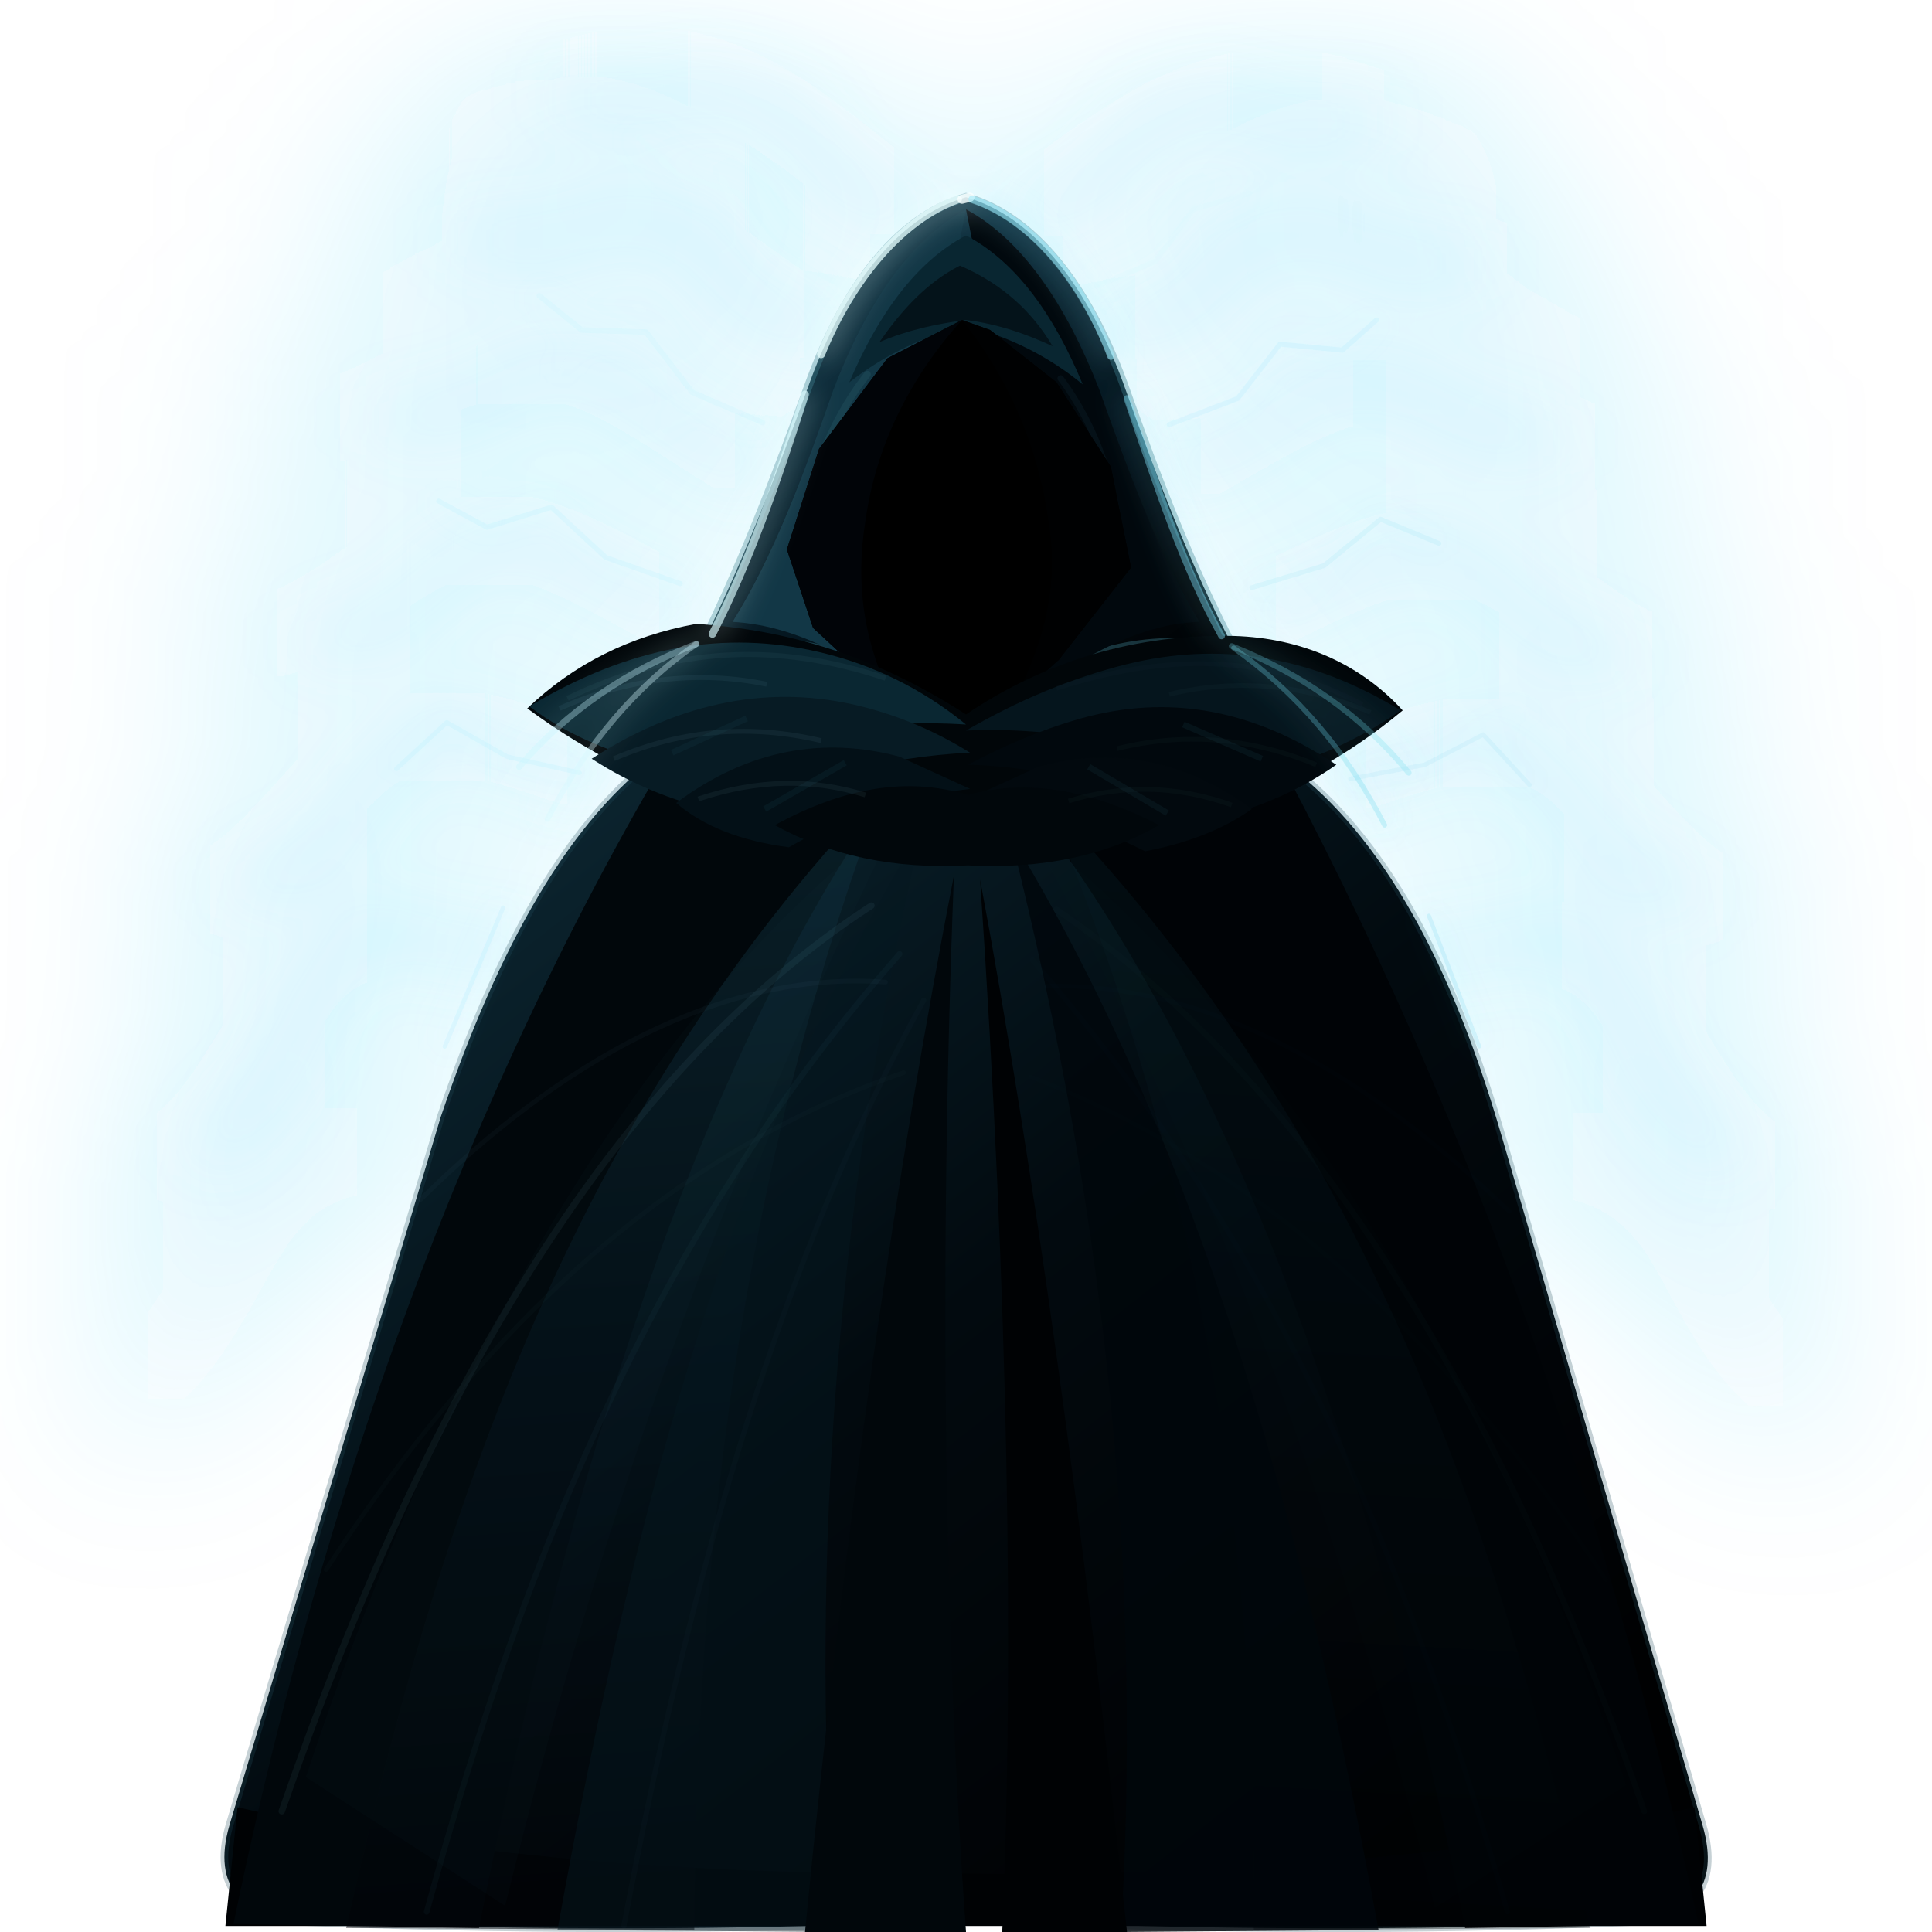
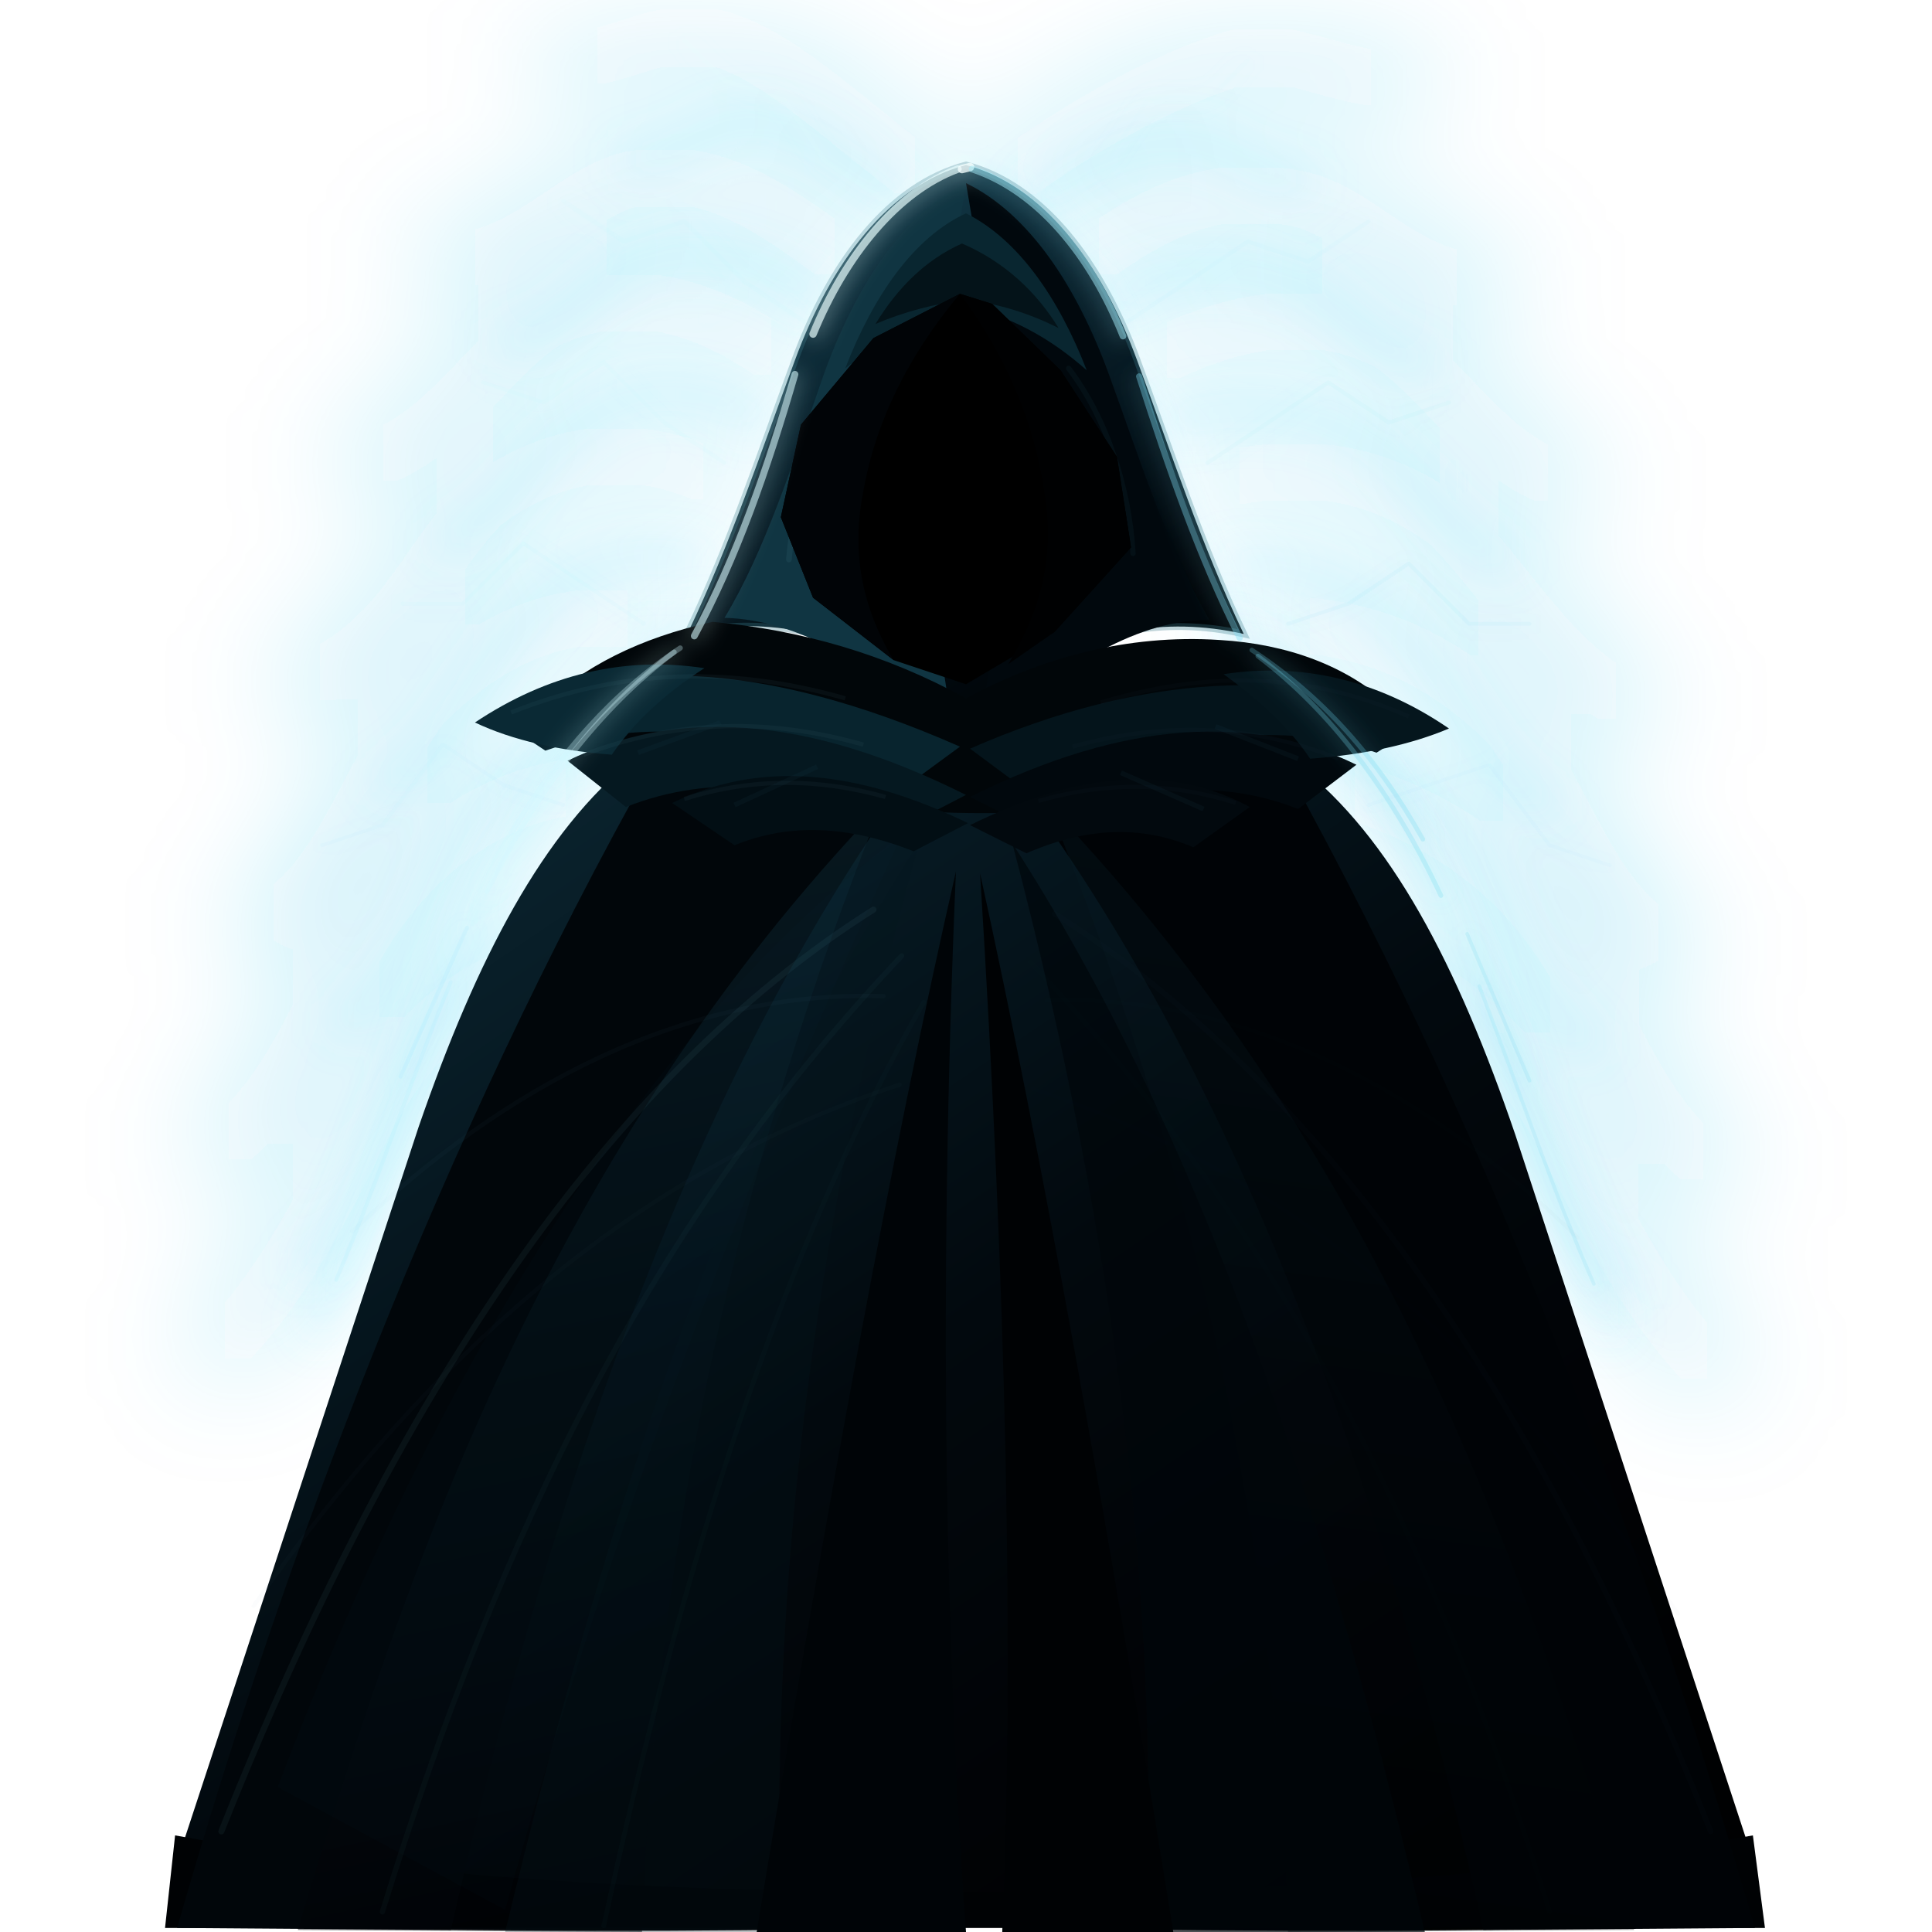
- <svg xmlns="http://www.w3.org/2000/svg" viewBox="0 0 96 96" role="img" aria-labelledby="t d" data-brand-vector-source="canonical-reference-v2-macro-reset-v13-4">
+ <svg xmlns="http://www.w3.org/2000/svg" viewBox="0 0 96 96" role="img" aria-labelledby="t d" data-brand-vector-source="canonical-reference-v2-textile-reset-v14-5">
  <defs>
-     <linearGradient id="cloak" x1="24" y1="39" x2="67" y2="94" gradientUnits="userSpaceOnUse">
-       <stop stop-color="#0d2732" />
-       <stop offset=".22" stop-color="#071a23" />
-       <stop offset=".5" stop-color="#020a0f" />
-       <stop offset=".8" stop-color="#010407" />
+     <linearGradient id="cloak" x1="28" y1="36" x2="68" y2="95" gradientUnits="userSpaceOnUse">
+       <stop stop-color="#0b2530" />
+       <stop offset=".22" stop-color="#061821" />
+       <stop offset=".5" stop-color="#02090e" />
+       <stop offset=".78" stop-color="#010306" />
      <stop offset="1" stop-color="#000102" />
    </linearGradient>
-     <linearGradient id="hood" x1="39" y1="10" x2="57" y2="35" gradientUnits="userSpaceOnUse">
-       <stop stop-color="#1a4556" />
-       <stop offset=".28" stop-color="#0c2b39" />
-       <stop offset=".6" stop-color="#04151e" />
-       <stop offset=".86" stop-color="#01070b" />
+     <linearGradient id="hood" x1="40" y1="8" x2="56" y2="35" gradientUnits="userSpaceOnUse">
+       <stop stop-color="#174454" />
+       <stop offset=".25" stop-color="#0d2c39" />
+       <stop offset=".55" stop-color="#061821" />
+       <stop offset=".82" stop-color="#01080d" />
      <stop offset="1" stop-color="#000204" />
    </linearGradient>
-     <linearGradient id="leftFold" x1="26" y1="42" x2="30" y2="95" gradientUnits="userSpaceOnUse">
-       <stop stop-color="#10313d" />
-       <stop offset=".44" stop-color="#061820" />
-       <stop offset="1" stop-color="#010307" />
+     <linearGradient id="leftCloth" x1="22" y1="43" x2="33" y2="94" gradientUnits="userSpaceOnUse">
+       <stop stop-color="#0d2d39" />
+       <stop offset=".48" stop-color="#04131b" />
+       <stop offset="1" stop-color="#010205" />
    </linearGradient>
-     <linearGradient id="rightFold" x1="67" y1="43" x2="64" y2="95" gradientUnits="userSpaceOnUse">
-       <stop stop-color="#071d26" />
-       <stop offset=".48" stop-color="#030d13" />
+     <linearGradient id="rightCloth" x1="69" y1="43" x2="62" y2="94" gradientUnits="userSpaceOnUse">
+       <stop stop-color="#071d27" />
+       <stop offset=".5" stop-color="#020b10" />
      <stop offset="1" stop-color="#000204" />
    </linearGradient>
-     <filter id="mist5" x="-160%" y="-160%" width="420%" height="420%">
-       <feGaussianBlur stdDeviation="4.6" />
+     <filter id="mist" x="-180%" y="-180%" width="460%" height="460%">
+       <feGaussianBlur stdDeviation="2.9" />
    </filter>
-     <filter id="mist2" x="-140%" y="-140%" width="380%" height="380%">
-       <feGaussianBlur stdDeviation="1.7" />
+     <filter id="mist2" x="-150%" y="-150%" width="400%" height="400%">
+       <feGaussianBlur stdDeviation="1.15" />
    </filter>
-     <filter id="glow" x="-160%" y="-160%" width="420%" height="420%">
-       <feGaussianBlur stdDeviation=".72" result="b" />
+     <filter id="glow" x="-180%" y="-180%" width="460%" height="460%">
+       <feGaussianBlur stdDeviation=".55" result="b" />
      <feMerge>
        <feMergeNode in="b" />
        <feMergeNode in="SourceGraphic" />
      </feMerge>
    </filter>
  </defs>
  <g data-brand-atmosphere="" aria-hidden="true" fill="none" stroke-linecap="round" stroke-linejoin="round">
-     <g filter="url(#mist5)" stroke="#2bc9f5" stroke-opacity=".23" stroke-width="4.2">
-       <path d="M45.5 10.8C41 7.5 38 4.2 33.2 3.5C29.5 3 27.6 5.1 24 4.2M41.3 16.8C36 13.8 33.5 10.4 28.7 10.1C24.5 9.8 21.8 12 18 11.2M38 23.3C32.7 20.3 29.8 17.3 25.2 17.7C20.4 18 18.3 21.8 13.6 20.9M34.4 30.7C29.2 28 25.4 25.2 21.2 27.2C17.7 28.9 15 32.4 10.7 31.7M30.5 38.6C25.4 37 21 34.8 17.7 37.8C14.8 40.4 12.4 44.6 8.7 44.8M26.7 47.2C21.8 46.8 17.7 45 14.8 49C12.4 52.3 10.8 56.8 7.2 58M22.9 56.5C18.7 57.3 15.4 56.6 12.6 60.6C10.9 63.1 9.4 67 6.8 68.7M50.7 10.9C55.1 7.7 58.5 4.8 63.1 4.5C66.8 4.3 68.8 6.6 72.4 5.8M54.8 16.8C60.1 14.2 63.2 10.9 67.9 11.2C72.1 11.5 74.3 14.1 78.2 13.5M58.1 23.5C63.4 20.7 66.4 18.1 71 18.9C75.6 19.6 77.8 23 82.3 22.6M61.6 30.8C66.9 28.4 70.3 26 74.6 28.1C78.1 29.8 80.6 33.3 84.8 33M65.5 38.8C70.6 37.2 74.8 35.2 78.3 38.1C81.3 40.7 83.5 44.9 87.4 45.2M69.3 47.4C74.2 47 78.3 45.4 81.1 49.4C83.5 52.8 85.1 57.1 88.7 58.4M73.1 56.7C77.3 57.5 80.5 56.9 83.4 60.9C85.1 63.4 86.4 67.3 89.3 69" />
+     <g filter="url(#mist)" stroke="#24bfe9" stroke-opacity=".27" stroke-width="2.7">
+       <path d="M46 9C42 6 39 3 36 2C33 1 31 3 28 3" />
+       <path d="M42 13C38 10 35 8 31 9C28 10 26 13 22 13" />
+       <path d="M39 18C35 15 31 14 27 16C24 18 22 22 18 23" />
+       <path d="M36 24C32 22 28 22 24 25C21 28 20 32 15 34" />
+       <path d="M33 31C29 30 25 31 21 35C18 39 17 44 13 46" />
+       <path d="M30 39C26 39 22 41 19 45C16 49 15 54 11 57" />
+       <path d="M27 48C23 49 20 52 18 56C16 60 14 64 11 67" />
+       <path d="M50 9C54 6 58 4 61 3C64 2 66 4 70 4" />
+       <path d="M54 13C58 10 61 9 65 10C68 11 70 14 74 14" />
+       <path d="M57 18C61 16 65 15 69 17C72 19 74 23 78 24" />
+       <path d="M60 24C64 23 68 23 72 26C75 29 77 33 81 35" />
+       <path d="M63 31C67 31 71 32 75 36C78 40 79 45 83 47" />
+       <path d="M66 39C70 40 74 42 77 46C80 50 81 55 85 58" />
+       <path d="M69 48C73 50 76 53 78 57C80 61 82 65 85 68" />
    </g>
-     <g filter="url(#mist2)" stroke="#77e3ff" stroke-opacity=".27" stroke-width="1.05">
-       <path d="M45.3 11L41.2 8.6L39.4 5.5L35.2 4.2L31.8 5.2L28 4.7M41 17L36.8 14.9L34.4 11.3L30.4 10.7L27.1 12.1L23.1 11.8M37.8 23.7L33.2 21.2L30.1 18.6L26.4 18.4L23.4 20.3L19.2 21M34.2 31L29.5 28.8L25.8 26.6L22.2 27.9L19.9 30.7L15.7 32M30.3 38.9L25.8 37.4L21.8 35.9L18.7 38.6L16.4 42.2L12.2 44.2M26.5 47.5L22.2 47L18.3 45.9L15.5 49.6L13.8 53.7L10.4 57.2M50.8 11.1L54.8 8.8L57 5.8L61 5L64.3 6.3L68.1 5.9M55 17L59.3 15.2L61.8 11.8L65.8 11.4L69 13L72.9 13.2M58.2 23.8L62.8 21.5L65.9 19.1L69.6 19.1L72.7 21.1L76.8 22M61.8 31.1L66.5 29L70.2 27L73.8 28.5L76.1 31.3L80.3 32.8M65.7 39.1L70.2 37.7L74.2 36.3L77.4 39L79.7 42.7L83.8 44.6M69.5 47.7L73.8 47.2L77.7 46.2L80.5 50L82.2 54L85.7 57.5" />
+     <g filter="url(#mist2)" stroke="#6de1ff" stroke-opacity=".34" stroke-width=".72">
+       <path d="M45 10C42 8 40 6 37 6C35 6 34 8 31 8" />
+       <path d="M41 15C38 13 35 12 32 13C29 14 28 17 25 17" />
+       <path d="M38 21C35 19 31 19 29 21C26 23 25 26 22 27" />
+       <path d="M35 28C32 27 28 28 26 31C23 34 22 38 19 39" />
+       <path d="M32 36C29 36 25 38 23 41C21 45 20 49 17 51" />
+       <path d="M29 45C26 46 23 49 21 52C19 56 18 61 15 63" />
+       <path d="M51 10C54 8 56 7 59 7C61 7 62 9 65 9" />
+       <path d="M55 15C58 13 61 13 64 14C67 15 68 18 71 18" />
+       <path d="M58 21C61 20 65 20 68 22C71 24 72 27 75 28" />
+       <path d="M61 28C64 28 68 29 70 32C73 35 74 39 77 40" />
+       <path d="M64 36C67 37 71 39 73 42C75 46 76 50 79 52" />
+       <path d="M67 45C70 47 73 50 75 53C77 57 78 62 81 64" />
    </g>
-     <g fill="none" filter="url(#glow)" stroke-linecap="round" stroke-linejoin="round">
-       <path d="M41.5 14L38.4 12.5L36.7 9.6L33.7 8.7L31.7 6.8" stroke="#dffcff" stroke-opacity=".20" stroke-width=".28" />
-       <path d="M37.9 21L34.4 19.5L32.1 16.5L28.9 16.4L26.8 14.7" stroke="#b8f3ff" stroke-opacity=".19" stroke-width=".27" />
-       <path d="M33.8 29L30.1 27.7L27.4 25.2L24.2 26.2L21.8 24.9" stroke="#9cecff" stroke-opacity=".15" stroke-width=".25" />
-       <path d="M28.8 38.4L25.2 37.6L22.2 35.9L19.7 38.2" stroke="#83e4ff" stroke-opacity=".11" stroke-width=".23" />
-       <path d="M54.5 14.2L57.4 13L59.3 10.4L62.1 9.6" stroke="#d2f9ff" stroke-opacity=".16" stroke-width=".27" />
-       <path d="M58.1 21.1L61.5 19.8L63.6 17.1L66.7 17.4L68.4 15.9" stroke="#9beaff" stroke-opacity=".17" stroke-width=".25" />
-       <path d="M62.2 29.2L65.8 28.1L68.6 25.8L71.5 27" stroke="#78dcf5" stroke-opacity=".13" stroke-width=".24" />
-       <path d="M67.1 38.7L70.8 38L73.7 36.5L76 39" stroke="#5bcbea" stroke-opacity=".09" stroke-width=".22" />
-       <path d="M34.4 19.5L32.7 21.5M28.9 16.4L27.8 18.6M65.8 28.1L64.2 30.4M73.7 36.5L75.8 35.2" stroke="#dffcff" stroke-opacity=".09" stroke-width=".19" />
+     <g filter="url(#mist2)" fill="none" stroke-linecap="round">
+       <path d="M35 30.8C30.8 33.7 27.3 38 24.6 43.7C21.6 49.8 19.4 57.7 15.8 65.9" stroke="#72e3ff" stroke-opacity=".26" stroke-width="1.15" />
+       <path d="M32.8 34.8C29.4 37.6 26.6 41.8 24.4 46.7C22.2 51.7 20.3 57.8 17.8 63.5" stroke="#d4faff" stroke-opacity=".12" stroke-width=".5" />
+       <path d="M61 31C65.2 33.9 68.6 38.2 71.3 43.9C74.1 50 76.4 57.8 80.1 66" stroke="#54d4f4" stroke-opacity=".22" stroke-width="1.05" />
+       <path d="M63.2 35C66.5 37.8 69.4 42 71.5 46.9C73.8 52 75.7 58 78.2 63.8" stroke="#b9f3ff" stroke-opacity=".09" stroke-width=".45" />
+     </g>
+     <g filter="url(#glow)" stroke-linecap="round">
+       <path d="M44 10L41 8L39 5L36 4L34 2" stroke="#e4fdff" stroke-opacity="0.104" stroke-width=".22" />
+       <path d="M40 16L37 14L34 11L31 12L28 10" stroke="#c8f7ff" stroke-opacity="0.094" stroke-width=".22" />
+       <path d="M36 23L33 21L30 18L27 20L24 19" stroke="#a8efff" stroke-opacity="0.078" stroke-width=".2" />
+       <path d="M32 31L29 29L26 27L23 30L20 30" stroke="#8de7ff" stroke-opacity="0.062" stroke-width=".19" />
+       <path d="M28 40L25 39L22 37L19 41L16 42" stroke="#70daf7" stroke-opacity="0.045" stroke-width=".18" />
+       <path d="M52 10L55 8L57 5L60 5L62 3" stroke="#d6faff" stroke-opacity="0.091" stroke-width=".21" />
+       <path d="M56 16L59 14L62 12L65 13L68 11" stroke="#aeeeff" stroke-opacity="0.087" stroke-width=".21" />
+       <path d="M60 23L63 21L66 19L69 21L72 20" stroke="#8be2fa" stroke-opacity="0.071" stroke-width=".2" />
+       <path d="M64 31L67 30L70 28L73 31L76 31" stroke="#67d4ef" stroke-opacity="0.055" stroke-width=".19" />
+       <path d="M68 40L71 39L74 38L77 42L80 43" stroke="#4fc5e8" stroke-opacity="0.039" stroke-width=".17" />
+       <path d="M37 14L35 16M31 12L30 14M26 27L24 25M59 14L60 16M69 21L71 23M74 38L76 36" stroke="#e7fdff" stroke-opacity="0.036" stroke-width=".16" />
    </g>
  </g>
  <g data-brand-energy="" aria-hidden="true" />
  <g data-brand-figure="">
-     <path data-brand-cloak="" d="M48 32.8C42.6 32.7 37.4 34.2 32.9 37.4C28.3 40.7 24.8 47 21.9 55.5L11.4 90.7C10.5 93.8 12.1 95.3 15.1 95.5C24.8 95.9 35.4 95.9 43.2 95.6C46 95.5 47.5 94.7 48.1 93.6C49 94.7 50.6 95.5 53.6 95.6C61.7 95.9 72.3 95.9 81.1 95.5C84 95.3 85.5 93.8 84.6 90.7L74.6 56.4C72.1 47.8 68.7 41.6 64.1 38.1C59.5 34.6 54.2 32.9 48 32.8Z" fill="url(#cloak)" stroke="#244f5c" stroke-opacity=".26" stroke-width=".38" />
-     <path d="M11.8 89.8C22.1 92.2 34.1 93.2 48 93.1C61.7 93.2 73.7 92.2 84.2 89.8L84.8 95.7H11.2Z" fill="#000204" />
+     <path data-brand-cloak="" d="M48 32.2C41.9 32.1 36.1 34 31.5 37.7C27 41.3 23.7 47.6 20.8 56L8.8 92.5C8.2 94.6 9.6 95.6 12.5 95.7C24 96 35.5 96 43.7 95.8C46.4 95.7 47.7 95 48.1 94C48.8 95 50.2 95.7 53.1 95.8C61.7 96 73.2 96 83.7 95.7C86.3 95.5 87.7 94.5 87.1 92.4L75.3 56.4C72.4 47.9 69.1 41.6 64.5 38C59.9 34.3 54.1 32.3 48 32.2Z" fill="url(#cloak)" />
+     <path d="M8.7 91.2C20.2 93.3 33.5 94.1 48.1 94C62.4 94.1 75.5 93.3 87.1 91.2L87.7 95.8H8.2Z" fill="#000204" />
    <g data-brand-folds="">
-       <path d="M11.6 95.6C15.4 77.2 21.9 56.7 33.1 37.7C36.2 34.9 40 35.5 44.1 39.4C35.7 51.4 28.9 70 23.8 95.8Z" fill="#01070b" />
-       <path d="M17.2 95.8C21.6 76.4 27.9 55.9 43.9 39.2C37.5 56.3 34.6 74.5 34.5 95.9Z" fill="url(#leftFold)" opacity=".52" />
-       <path d="M27.7 95.9C31.5 74.8 36.5 56.4 45.8 41.2C41.2 61.1 40.3 79.2 41.5 96Z" fill="#061720" fill-opacity=".48" />
-       <path d="M40 96C42 75.4 44.6 57.9 47.4 43.5C46.6 64.2 47 82.1 48 96Z" fill="#01070b" />
-       <path d="M84.4 95.6C80.5 77.8 74.3 58.1 63.9 38.4C60.6 35.4 56.8 35.7 51.3 40.2C60.5 52.2 67.8 70.5 72.8 95.8Z" fill="#000306" />
-       <path d="M79 95.8C74.6 76.9 68.4 56.8 52 39.8C59.1 56.6 62.5 74.7 62.3 95.9Z" fill="url(#rightFold)" opacity=".34" />
-       <path d="M68.5 95.9C64.7 75.2 59.5 56.8 50.2 41.5C55.2 61.2 56.7 79.2 55.7 96Z" fill="#00070b" fill-opacity=".83" />
-       <path d="M56 96C53.8 75.6 51.4 58.2 48.7 43.7C50.1 64.3 50.4 82.2 49.8 96Z" fill="#000204" />
-       <path d="M15.2 88.3C22.9 65.2 33.1 49.3 44.6 40.7C36.7 56.8 30.1 74.3 25.1 94.7Z" fill="#1b4b59" fill-opacity=".05" />
-       <path d="M80.8 88.7C73.5 67.2 63.7 51.2 51.1 41.1C59.8 57 66.4 74.6 71.3 94.8Z" fill="#0a2b35" fill-opacity=".027" />
+       <path d="M8.8 95.8C14.1 77.3 21.9 56.7 32.4 38C35.5 34.9 39.5 35.3 44.4 39.9C35 53.4 27.8 72.1 22.4 95.9Z" fill="#01060a" />
+       <path d="M14.8 95.9C20.2 77.7 27.4 57.1 43.8 40C36.7 57.8 32.6 76 31.9 96Z" fill="url(#leftCloth)" opacity=".47" />
+       <path d="M25.1 96C30.4 74.1 36.4 56.1 45.7 41.8C40.1 62 38.3 79.7 38.8 96Z" fill="#061720" fill-opacity=".28" />
+       <path d="M37.6 96C41.1 74.7 44.3 57.3 47.5 43.3C46.6 64.4 47 82.1 48 96Z" fill="#000407" />
+       <path d="M87.2 95.8C82 77.8 74.6 57.5 64 38.3C60.8 35.2 56.8 35.5 51.4 40.1C60.9 53.3 68.4 71.9 73.7 95.9Z" fill="#000306" />
+       <path d="M81.2 95.9C75.8 77.9 68.7 57.4 52.1 40C59.2 57.6 63.4 75.9 64 96Z" fill="url(#rightCloth)" opacity=".31" />
+       <path d="M70.8 96C65.7 74.4 59.6 56.3 50.3 41.9C55.6 62 57.5 79.7 57 96Z" fill="#00070b" fill-opacity=".7" />
+       <path d="M58.3 96C54.9 74.9 51.8 57.5 48.7 43.4C50 64.3 50.4 82.1 49.8 96Z" fill="#000204" />
+       <path d="M13.8 88.8C22.5 65.9 33.2 50.2 44.8 41.5C37.1 58.3 30.4 75.7 25.1 94.9Z" fill="#1a4b59" fill-opacity=".035" />
+       <path d="M82.2 89.1C74.3 67.7 63.8 51.8 51.1 41.7C60 57.7 66.9 75.1 71.8 94.9Z" fill="#0a2b35" fill-opacity=".018" />
    </g>
-     <path data-brand-hood="" d="M48 9.8C44.5 10.8 41.9 14.4 40.2 19.1C38.5 23.8 36.8 28.2 34.8 32.2C38.9 31.3 43 32.4 46 34.7C46.8 35.3 47.5 36.1 48 37C48.7 36 49.6 35.1 50.8 34.3C53.7 32.3 57.2 31.4 61.3 32.2C59.2 28.2 57.5 23.8 55.8 19C54.1 14.4 51.5 10.8 48 9.8Z" fill="url(#hood)" stroke="#3e8291" stroke-opacity=".38" stroke-width=".42" />
+     <path data-brand-hood="" d="M48 8.2C44.2 9.2 41.3 13 39.5 17.9C37.8 22.5 36.3 27 34.2 31.4C38.2 30.6 42.1 31.5 45.6 33.7C46.7 34.4 47.5 35.2 48.1 36C48.9 35 49.8 34.2 51 33.4C54.1 31.4 57.8 30.6 61.8 31.5C59.7 27.1 58.2 22.5 56.5 17.9C54.7 13 51.8 9.2 48 8.2Z" fill="url(#hood)" stroke="#397887" stroke-opacity=".32" stroke-width=".34" />
    <g data-brand-hood-layers="">
-       <path d="M48 10.4C45.2 11.9 43 15.2 41.4 19.4C39.9 23.7 38.4 27.7 36.4 30.9C39.9 31.1 43.4 33.1 47.5 36.7C46.1 29.7 46.2 23.9 46.8 18.4C47.1 14.8 47.7 11.9 48 10.4Z" fill="#123746" />
-       <path d="M48 10.4C50.8 11.9 53 15.2 54.6 19.3C56.1 23.5 57.6 27.6 59.6 30.9C56.3 31 52.8 33 48.4 36.8C49.8 29.8 49.8 24 49.2 18.5C48.9 14.8 48.3 11.9 48 10.4Z" fill="#01080d" />
-       <path d="M48 11.7C45.5 13 43.6 15.7 42.2 19C44 17.6 45.9 16.7 48 16.2C50.1 16.7 52.1 17.7 53.8 19.1C52.4 15.7 50.5 13 48 11.7Z" fill="#092631" />
-       <path d="M47.7 13.2C46.1 14 44.8 15.4 43.7 17C45.1 16.4 46.5 16.1 48 15.9C49.6 16.1 51 16.6 52.3 17.2C51.3 15.5 49.8 14.1 47.7 13.2Z" fill="#04131a" />
-       <path d="M43.1 18.6C41.2 21 40 24.2 39.7 27.5" fill="none" stroke="#285866" stroke-opacity=".34" stroke-width=".34" stroke-linecap="round" />
-       <path d="M52.7 18.8C54.5 21.2 55.5 24.2 55.7 27.2" fill="none" stroke="#12323e" stroke-opacity=".23" stroke-width=".31" stroke-linecap="round" />
+       <path d="M48 9.1C44.9 10.6 42.5 14.2 40.9 18.7C39.4 23 38 27.4 36 30.7C39.6 30.8 43.3 32.9 47.5 36.8C46 29.6 46.2 23.5 46.8 17.9C47.2 14.2 47.7 10.9 48 9.1Z" fill="#103542" />
+       <path d="M48 9.1C51.1 10.6 53.5 14.2 55.1 18.6C56.7 23 58.1 27.4 60.1 30.8C56.7 30.8 53.1 32.8 48.5 36.9C50 29.7 49.9 23.6 49.3 17.9C48.9 14.2 48.3 10.9 48 9.1Z" fill="#01080d" />
+       <path d="M48 10.6C45.4 11.8 43.4 14.7 42 18.3C43.8 16.9 45.8 15.8 47.9 15.2C50.2 15.7 52.2 16.8 54 18.4C52.6 14.8 50.6 11.9 48 10.6Z" fill="#092630" />
+       <path d="M47.8 12.1C46 12.9 44.6 14.3 43.5 16.1C44.9 15.5 46.4 15.1 48 14.9C49.7 15.1 51.2 15.6 52.6 16.3C51.5 14.5 49.9 13 47.8 12.1Z" fill="#041319" />
+       <path d="M42.8 18.1C40.8 20.7 39.5 24.3 39.2 27.8" fill="none" stroke="#285866" stroke-opacity=".3" stroke-width=".28" stroke-linecap="round" />
+       <path d="M53.1 18.3C55 20.8 56.1 24.2 56.3 27.5" fill="none" stroke="#12323e" stroke-opacity=".2" stroke-width=".26" stroke-linecap="round" />
    </g>
-     <path data-brand-face-void="" d="M47.8 15.9L44.1 17.8L40.7 22.3L39.1 27.3L40.4 31.2L44.4 34.9L48 36.1L52.6 32.8L56.2 28.2L55.2 23.2L52.5 19L49.2 16.4Z" fill="#000" />
+     <path data-brand-face-void="" d="M47.7 14.6L43.4 16.8L39.8 21.1L38.8 25.7L40.4 29.7L44.4 32.8L48 34L52.4 31.4L56.2 27.2L55.5 22.7L52.7 18.4L49.3 15.1Z" fill="#000" />
    <g data-brand-face-depth="">
-       <path d="M47.8 15.9L44.1 17.8L40.7 22.3L39.1 27.3L40.4 31.2L44.4 34.9C42.9 31.9 42.5 29 43 25.9C43.5 22.3 45.1 18.9 47.8 15.9Z" fill="#010408" />
-       <path d="M47.8 15.9L49.2 16.4L52.5 19L55.2 23.2L56.2 28.2L52.6 32.8L50.4 34.8C52 31.7 52.6 28.9 52.1 25.9C51.6 22.3 50.2 18.9 47.8 15.9Z" fill="#000102" />
+       <path d="M47.7 14.6L43.4 16.8L39.8 21.1L38.8 25.7L40.4 29.7L44.4 32.8C42.8 30.1 42.3 27.4 42.9 24.4C43.5 21 45.1 17.7 47.7 14.6Z" fill="#010407" />
+       <path d="M47.7 14.6L49.3 15.1L52.7 18.4L55.5 22.7L56.2 27.2L52.4 31.4L50.1 33C51.8 30.2 52.4 27.5 51.9 24.5C51.4 21 50 17.7 47.7 14.6Z" fill="#000102" />
    </g>
-     <path data-brand-neck-shadow="" d="M34.6 31C39.2 31.3 43.5 32.6 48 35.5C52 32.8 56.5 31.5 61.3 31.6C64.7 31.7 67.6 33 69.7 35.3C64.3 39.8 57.1 42.3 48.2 42.2C39.8 42 32.3 39.7 26.2 35.2C28.5 33 31.3 31.6 34.6 31Z" fill="#010609" />
+     <path data-brand-neck-shadow="" d="M35.4 30.9C39.8 31.3 44 32.5 48 34.7C51.7 32.7 56 31.5 60.6 31.8C64 32 66.9 33.1 69 35C63.5 38.5 56.6 40.5 48.2 40.4C39.7 40.3 32.5 38.4 26.8 35.2C29 33.1 31.8 31.7 35.4 30.9Z" fill="#010609" />
    <g data-brand-collar="">
-       <path d="M26.3 35.1C31.3 32.1 36 31.3 40.7 32.4C43.3 33 45.8 34.2 48 36C43.3 35.7 38.8 36.5 34.6 38.4C31.2 37.8 28.4 36.7 26.3 35.1Z" fill="#0a2732" />
-       <path d="M29.4 37.7C33.9 34.8 38.4 34 42.8 35.1C44.8 35.6 46.6 36.4 48.2 37.4C43.9 37.6 40.1 38.7 36.6 40.5C33.8 40 31.4 39 29.4 37.7Z" fill="#071b24" />
-       <path d="M33.6 39.9C37.2 37.2 41 36.6 44.7 37.6L48.2 39.2C44.8 39.6 41.8 40.6 39.2 42.1C36.9 41.8 35 41.1 33.6 39.9Z" fill="#031017" />
-       <path d="M69.6 35.3C65 32.5 60.5 31.9 56 33C53.2 33.7 50.6 34.8 48 36.3C52.5 36.1 56.9 37 61 38.8C64.3 38.2 67.2 37 69.6 35.3Z" fill="#05151d" />
-       <path d="M66.4 38C62.2 35.2 58 34.5 53.7 35.7C51.6 36.3 49.8 37.1 48.1 38C52.1 38.1 55.9 39.2 59.3 40.9C62 40.4 64.4 39.4 66.4 38Z" fill="#01080d" />
-       <path d="M62.2 40.2C58.8 37.7 55.2 37.1 51.6 38.1L48.1 39.7C51.4 40 54.3 41 56.9 42.3C59 41.9 60.8 41.2 62.2 40.2Z" fill="#02090e" />
-       <path d="M38.5 41C42 39.1 45.1 38.6 48.1 39.5C51 38.7 54.1 39.2 57.6 41C55 42.5 51.8 43.2 48.1 43C44.4 43.2 41.2 42.5 38.5 41Z" fill="#01070b" />
-       <path d="M28.2 34.7C33.6 32.1 38.6 31.9 44 33.7" fill="none" stroke="#76aeb8" stroke-opacity=".06" stroke-width=".25" />
-       <path d="M67.7 35C62.7 32.4 57.8 32.5 52.5 34.2" fill="none" stroke="#315c68" stroke-opacity=".042" stroke-width=".23" />
-       <path d="M33.4 37.4L37.1 35.7M38 40.2L42 37.9M62.7 37.7L58.8 36M58 40.4L54.1 38.1" fill="none" stroke="#194552" stroke-opacity=".18" stroke-width=".3" />
-       <path d="M27.8 35.2C31.2 33.7 34.7 33.3 38.1 34M30.5 37.7C34 36.2 37.4 36 40.8 36.8M34.7 39.7C37.7 38.7 40.4 38.7 43 39.5" fill="none" stroke="#82bfca" stroke-opacity=".07" stroke-width=".24" />
-       <path d="M68.1 35.4C64.8 34 61.4 33.7 58.1 34.5M65.4 38C62 36.6 58.7 36.4 55.5 37.2M61.2 40C58.4 39 55.7 39 53.1 39.8" fill="none" stroke="#477985" stroke-opacity=".052" stroke-width=".23" />
+       <path d="M24.4 35.5C30.5 32.7 37.7 32.7 47.7 37.1L44.7 39.3C38.5 36.5 32.5 35.4 27.1 37.3Z" fill="#08242e" />
+       <path d="M71.1 35.7C64.4 33.2 56.9 33.4 48.2 37.2L51.3 39.5C57.5 36.7 63.2 35.6 68.4 37.4Z" fill="#04141b" />
+       <path d="M28.2 37.8C33.6 35.2 40 35.5 48 39.5L44.9 41.1C40 38.9 35.4 38.4 31.1 40.1Z" fill="#051820" />
+       <path d="M67.4 38C62.3 35.5 56 35.7 48.2 39.6L51.4 41.2C56.1 39.1 60.5 38.6 64.5 40.2Z" fill="#01080d" />
+       <path d="M33.4 39.9C37.7 37.8 42.5 38.2 48.1 40.9L45.4 42.3C42.1 41 39.2 40.9 36.5 42Z" fill="#020e14" />
+       <path d="M62.1 40.1C58.2 38 53.7 38.3 48.2 41L51 42.4C54 41.1 56.7 41 59.3 42.1Z" fill="#02090e" />
+       <path d="M23.6 35.9C27.2 33.5 31 32.6 35 33.2C33 34.5 31.5 35.9 30.4 37.5C27.8 37.3 25.5 36.8 23.6 35.9Z" fill="#0a2934" />
+       <path d="M72 36.2C68.5 33.8 64.7 32.9 60.8 33.5C62.6 34.8 64.1 36.2 65.1 37.7C67.8 37.5 70.1 37 72 36.2Z" fill="#05161d" />
+       <path d="M25.4 35.4C30.9 33.2 36.4 33.1 42 34.7M29 37.5C33.8 35.7 38.3 35.7 42.9 37M34 39.7C37.5 38.6 40.8 38.7 44 39.6" fill="none" stroke="#79afba" stroke-opacity=".055" stroke-width=".21" />
+       <path d="M70 35.6C65 33.4 60.1 33.3 54.7 34.9M66.5 37.7C62 35.9 57.6 35.9 53.3 37.1M61.4 39.9C58 38.8 54.7 38.9 51.6 39.8" fill="none" stroke="#345f6b" stroke-opacity=".039" stroke-width=".2" />
+       <path d="M31.7 37.4L35.8 35.9M36.5 40L40.6 38.1M64.5 37.7L60.4 36.1M59.8 40.2L55.7 38.4" fill="none" stroke="#194451" stroke-opacity=".13" stroke-width=".24" />
    </g>
    <g data-brand-texture="" fill="none" stroke-linecap="round">
-       <path d="M14 90C21.4 68.7 30.7 53.2 43.3 45" stroke="#75bdc8" stroke-opacity=".07" stroke-width=".32" />
-       <path d="M21.2 95C26.3 76.4 33.1 60.6 44.7 47.4" stroke="#4e95a3" stroke-opacity=".05" stroke-width=".28" />
-       <path d="M31 95.7C34.4 77.7 39 62.2 45.9 49.7" stroke="#356f7d" stroke-opacity=".04" stroke-width=".25" />
-       <path d="M81.7 90C74.5 69.3 65 53.7 52.5 45.2" stroke="#295d6a" stroke-opacity=".035" stroke-width=".29" />
-       <path d="M74.9 95C69.8 76.8 62.8 61 51.3 47.7" stroke="#174653" stroke-opacity=".025" stroke-width=".25" />
+       <path d="M11 91C19.6 69.4 30.1 53.6 43.4 45.2" stroke="#75bdc8" stroke-opacity=".065" stroke-width=".3" />
+       <path d="M19 95C24.8 76.2 32.5 60.5 44.8 47.5" stroke="#4e95a3" stroke-opacity=".047" stroke-width=".26" />
+       <path d="M30 95.7C33.9 77.7 38.8 62.2 45.9 49.8" stroke="#356f7d" stroke-opacity=".036" stroke-width=".23" />
+       <path d="M85 91C76.6 69.7 65.7 53.8 52.4 45.4" stroke="#295d6a" stroke-opacity=".03" stroke-width=".27" />
+       <path d="M77 95C71.3 76.6 63.5 60.9 51.2 47.8" stroke="#174653" stroke-opacity=".022" stroke-width=".23" />
    </g>
    <g data-brand-rim-light="" fill="none" stroke-linejoin="round" stroke-linecap="round" filter="url(#glow)">
-       <path d="M35.4 31.5C37.2 28 38.6 24 40 19.6" stroke="#dbfcff" stroke-opacity=".65" stroke-width=".38" />
-       <path d="M40.8 17.6C42.3 13.9 44.8 10.9 47.6 9.9" stroke="#e9feff" stroke-opacity=".73" stroke-width=".4" />
-       <path d="M47.8 9.9L48.2 9.8" stroke="#f7ffff" stroke-opacity=".82" stroke-width=".45" />
-       <path d="M48.3 9.9C51.3 10.9 53.8 14 55.2 17.7" stroke="#9beafa" stroke-opacity=".55" stroke-width=".36" />
-       <path d="M56 19.8C57.5 24.2 58.8 28.2 60.7 31.6" stroke="#7eddf3" stroke-opacity=".44" stroke-width=".33" />
-       <path d="M34.6 32C31.6 34.1 29.2 36.9 27.2 40.7" stroke="#d7fbff" stroke-opacity=".36" stroke-width=".28" />
-       <path d="M25 45.1L22.1 52" stroke="#a8efff" stroke-opacity=".20" stroke-width=".22" />
-       <path d="M61.3 32.2C64.4 34.4 66.9 37.3 68.8 41" stroke="#72d9f0" stroke-opacity=".29" stroke-width=".25" />
-       <path d="M71 45.5L73.5 52" stroke="#4fc9ec" stroke-opacity=".16" stroke-width=".2" />
-       <path d="M34.6 32C31.2 33.3 28.2 35.3 25.8 38.1" stroke="#c9f8ff" stroke-opacity=".34" stroke-width=".31" />
-       <path d="M61.2 32.1C64.7 33.5 67.6 35.5 70 38.4" stroke="#76dff3" stroke-opacity=".27" stroke-width=".28" />
+       <path d="M34.5 31.6C36.6 27.7 38.1 23.4 39.5 18.6" stroke="#d7fbff" stroke-opacity=".57" stroke-width=".34" />
+       <path d="M40.4 16.6C42 12.7 44.6 9.5 47.6 8.4" stroke="#e8feff" stroke-opacity=".68" stroke-width=".37" />
+       <path d="M47.8 8.4L48.2 8.3" stroke="#f5ffff" stroke-opacity=".78" stroke-width=".42" />
+       <path d="M48.3 8.4C51.6 9.5 54.2 12.7 55.8 16.7" stroke="#a3edfb" stroke-opacity=".5" stroke-width=".33" />
+       <path d="M56.6 18.7C58.1 23.4 59.6 27.7 61.6 31.7" stroke="#7eddf3" stroke-opacity=".39" stroke-width=".3" />
+       <path d="M33.8 32.2C30.5 34.4 27.8 37.4 25.4 41.4" stroke="#d0f9ff" stroke-opacity=".31" stroke-width=".26" />
+       <path d="M23.2 46.1L19.9 53.5" stroke="#9deaff" stroke-opacity=".17" stroke-width=".2" />
+       <path d="M62.2 32.3C65.7 34.6 68.4 37.6 70.7 41.7" stroke="#72d9f0" stroke-opacity=".25" stroke-width=".23" />
+       <path d="M72.9 46.4L76 53.7" stroke="#4fc9ec" stroke-opacity=".13" stroke-width=".18" />
+       <path d="M33.5 32.4C29.8 35.2 26.7 39.2 24.2 44.3" stroke="#d3fbff" stroke-opacity=".34" stroke-width=".25" />
+       <path d="M22.4 48.8C20.5 53.4 18.8 58.7 16.7 63.6" stroke="#9deaff" stroke-opacity=".15" stroke-width=".19" />
+       <path d="M62.5 32.6C66.1 35.3 69.2 39.4 71.6 44.5" stroke="#75dcf2" stroke-opacity=".27" stroke-width=".23" />
+       <path d="M73.5 49C75.3 53.6 77 58.8 79.2 63.8" stroke="#51cbe9" stroke-opacity=".12" stroke-width=".18" />
    </g>
    <g data-brand-seams="" fill="none" stroke-linecap="round">
-       <path d="M20.9 59.6C27.8 52.8 35.8 48.2 44 48.8" stroke="#80c3cc" stroke-opacity=".035" stroke-width=".23" />
-       <path d="M75 60.2C68.2 53.6 60.2 48.8 52 49" stroke="#244f5b" stroke-opacity=".022" stroke-width=".21" />
-       <path d="M16.2 78C24.2 65.7 33.5 57.2 44.9 53.3" stroke="#5194a0" stroke-opacity=".028" stroke-width=".22" />
-       <path d="M79.8 78.5C71.7 66.3 62.4 57.8 51.2 53.5" stroke="#173f4b" stroke-opacity=".017" stroke-width=".2" />
+       <path d="M17.5 61.2C25.1 53.9 34.1 49.2 43.9 49.5" stroke="#80c3cc" stroke-opacity=".03" stroke-width=".21" />
+       <path d="M78.4 61.5C70.9 54.2 61.9 49.4 52 49.7" stroke="#244f5b" stroke-opacity=".019" stroke-width=".19" />
+       <path d="M12.6 79.8C21.7 66.8 32.1 58 44.7 53.9" stroke="#5194a0" stroke-opacity=".025" stroke-width=".2" />
+       <path d="M83.4 80.2C74.4 67.1 64 58.2 51.3 54.1" stroke="#173f4b" stroke-opacity=".015" stroke-width=".18" />
    </g>
  </g>
</svg>
